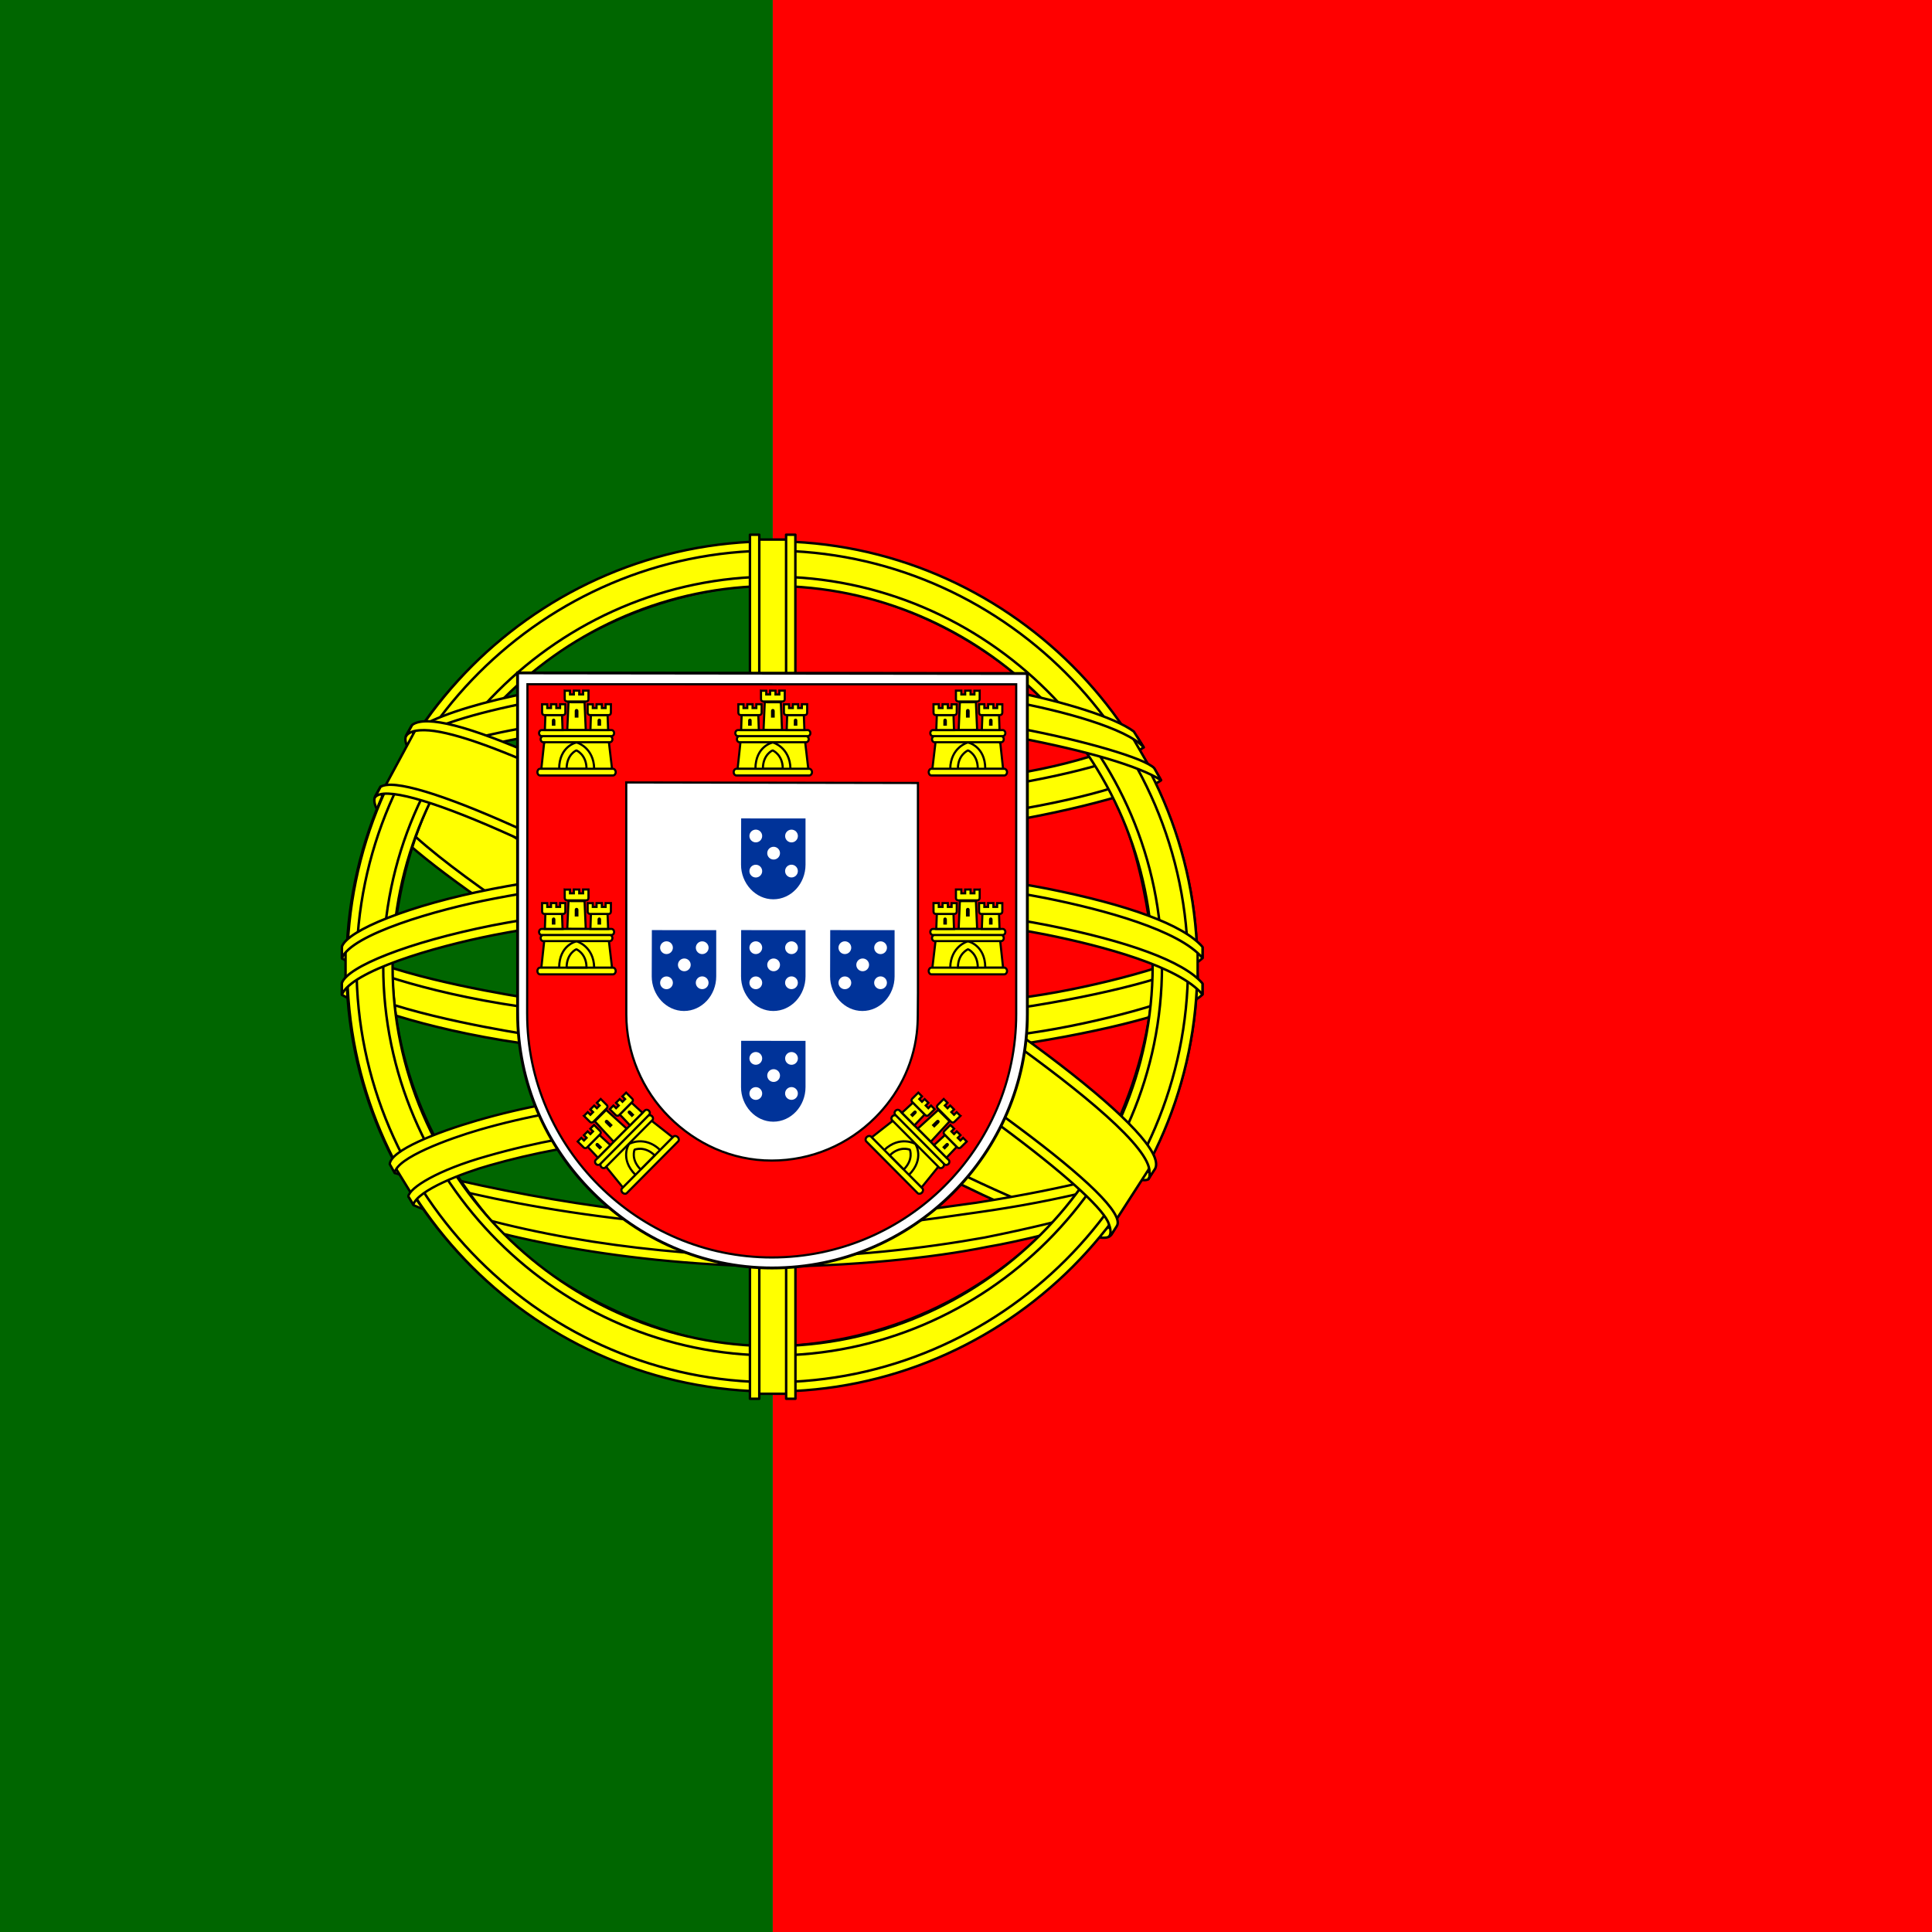
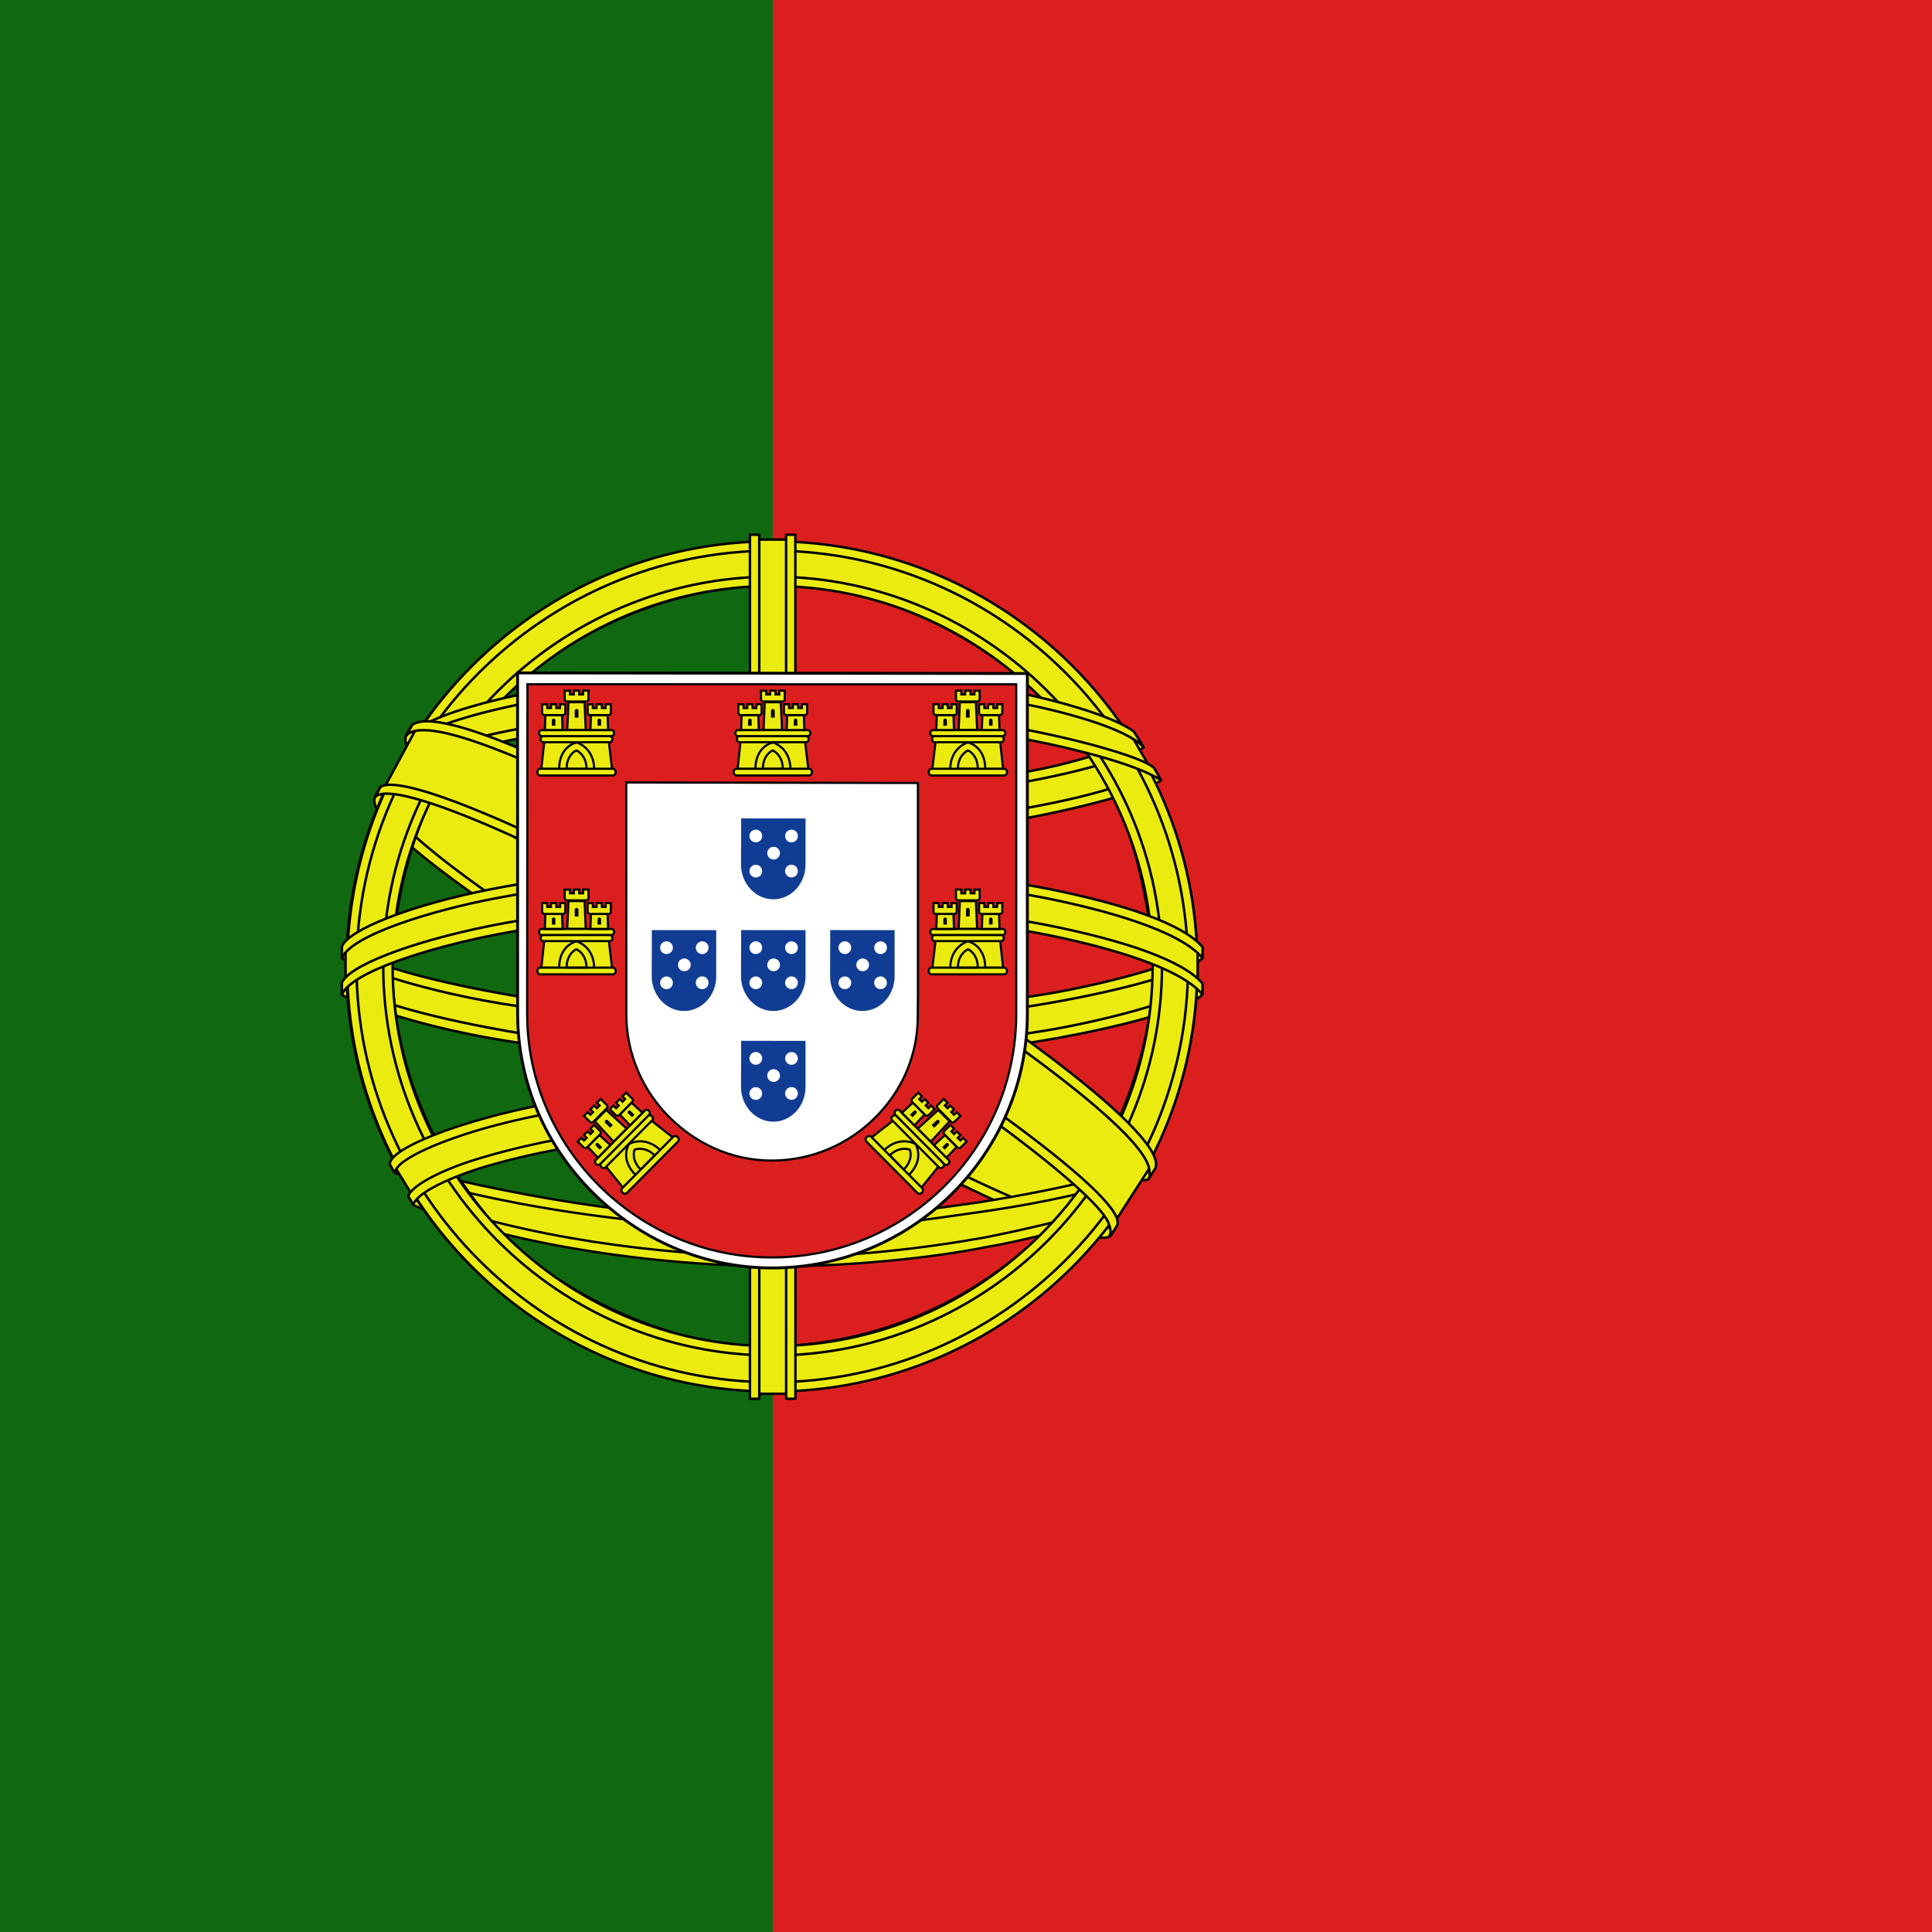
<svg xmlns="http://www.w3.org/2000/svg" xmlns:xlink="http://www.w3.org/1999/xlink" height="512" width="512" viewBox="0 0 512 512" id="flag-icon-css-pt">
-   <path fill="red" d="M204.79 0h307.26v512H204.79z" />
-   <path fill="#060" d="M-.05 0h204.84v512H-.05z" />
-   <g fill="#ff0" fill-rule="evenodd" stroke="#000" stroke-width=".573" stroke-linecap="round" stroke-linejoin="round">
+   <path fill="#db1f1f" d="M204.79 0h307.26v512H204.79z" />
+   <path fill="#106810" d="M-.05 0h204.84v512H-.05z" />
+   <g fill="#ebeb10" fill-rule="evenodd" stroke="#000" stroke-width=".573" stroke-linecap="round" stroke-linejoin="round">
    <path d="M293.78 326.588c-34.37-1.036-191.988-99.42-193.07-115.086l8.705-14.515c15.634 22.717 176.765 118.397 192.59 115.006l-8.225 14.59" stroke-width=".652" />
    <path d="M107.583 195.015c-3.083 8.3 41.13 35.633 94.326 67.987 53.192 32.35 99.06 52.344 102.46 49.477.207-.37 1.672-2.892 1.537-2.872-.637.96-2.188 1.264-4.608.566-14.373-4.145-51.856-21.35-98.276-49.5-46.42-28.152-86.806-54.094-93.083-65.117-.435-.764-.746-2.158-.683-3.24l-.152-.004-1.337 2.337-.184.366zM294.59 327.043c-.584 1.057-1.67 1.093-3.735.866-12.857-1.424-51.87-20.396-98.033-48.03-53.715-32.154-98.077-61.452-93.264-69.11l1.31-2.314.257.08c-4.327 12.977 87.55 65.512 92.96 68.86 53.16 32.936 97.98 52.17 101.945 47.17l-1.443 2.483v-.004z" stroke-width=".652" />
    <path d="M204.954 220.99c34.403-.27 76.857-4.7 101.29-14.438L300.978 198c-14.442 7.992-57.13 13.248-96.316 14.034-46.35-.426-79.064-4.742-95.456-15.74l-4.97 9.106c30.134 12.75 61.012 15.46 100.717 15.59" stroke-width=".652" />
    <path d="M307.662 206.746c-.84 1.344-16.775 6.84-40.247 10.894-15.915 2.426-36.675 4.5-62.582 4.526-24.614.023-44.72-1.73-59.943-3.792-24.64-3.864-37.357-9.24-42.058-11.14.45-.893.74-1.52 1.172-2.355 13.534 5.388 26.31 8.637 41.278 10.94 15.122 2.048 34.986 3.825 59.478 3.802 25.787-.026 46.318-2.258 62.14-4.612 24.07-3.882 37.22-8.878 39.065-11.2l1.7 2.936h-.002zm-4.62-8.673c-2.61 2.095-15.608 6.705-38.48 10.357-15.262 2.188-34.67 4.146-59.465 4.17-23.556.023-42.802-1.565-57.44-3.697-23.227-3.033-35.59-8.505-40.045-10.1.443-.767.895-1.528 1.358-2.292 3.468 1.747 15.398 6.59 38.942 9.926 14.472 2.052 33.747 3.58 57.187 3.557 24.677-.025 43.863-2.02 59.03-4.197 22.99-3.163 35.36-9.042 37.237-10.514l1.676 2.79zM91.985 262.44c21.16 11.38 68.158 17.117 112.633 17.51 40.494.066 93.25-6.258 112.978-16.713l-.543-11.39c-6.172 9.644-62.707 18.896-112.875 18.517-50.168-.378-96.754-8.127-112.284-18.157l.09 10.23" stroke-width=".652" />
    <path d="M318.675 260.8v2.718c-2.964 3.545-21.555 8.903-44.87 12.677-17.743 2.72-40.876 4.772-69.702 4.772-27.385 0-49.223-1.952-66.16-4.552-26.77-3.9-43.894-10.725-47.33-12.763l.014-3.17c10.325 6.866 38.3 11.888 47.692 13.425 16.825 2.583 38.534 4.52 65.782 4.52 28.69 0 51.694-2.038 69.326-4.74 16.727-2.416 40.555-8.7 45.246-12.884zm.012-9.66v2.716c-2.964 3.543-21.556 8.9-44.87 12.674-17.743 2.72-40.877 4.773-69.702 4.773-27.386 0-49.224-1.95-66.16-4.553-26.77-3.896-43.894-10.723-47.33-12.76l.014-3.17c10.324 6.863 38.297 11.886 47.69 13.42 16.826 2.586 38.535 4.525 65.784 4.525 28.69 0 51.694-2.04 69.326-4.744 16.726-2.415 40.555-8.7 45.246-12.883v.002zm-114.165 73.49c-48.665-.29-90.363-13.265-99.17-15.41l6.422 10.052c15.554 6.543 56.234 16.293 93.215 15.213 36.98-1.078 69.3-3.943 92.077-15.03l6.583-10.418c-15.52 7.31-68.344 15.52-99.128 15.594" stroke-width=".652" />
    <path d="M299.538 317.12a152.554 152.554 0 0 1-2.954 4.358c-10.743 3.788-27.67 7.765-34.813 8.925-14.59 3.007-37.164 5.227-57.2 5.237-43.11-.63-78.398-9.07-95-16.27l-1.34-2.302.22-.346 2.272.88c29.523 10.563 62.68 14.777 94.092 15.534 19.954.07 39.93-2.287 56.083-5.176 24.77-4.963 34.786-8.704 37.86-10.4l.78-.438zm5.708-9.414c.025.03.05.057.075.088a301.968 301.968 0 0 1-2.232 3.712c-5.73 2.048-21.28 6.598-43.985 9.773-14.96 2.037-24.26 4.01-54.02 4.59-55.77-1.42-91.876-12.325-100.454-15.014l-1.272-2.44c32.32 8.438 65.333 14.328 101.726 14.93 27.228-.58 38.812-2.585 53.65-4.608 26.476-4.117 39.816-8.476 43.82-9.735a3.058 3.058 0 0 0-.176-.226l2.87-1.073v.002z" stroke-width=".626" />
    <path d="M305.83 253.45c.158 32.015-16.225 60.743-29.42 73.416-18.67 17.93-43.422 29.464-72.328 29.996-32.28.593-62.715-20.45-70.878-29.695-15.96-18.074-28.955-41.025-29.372-71.957 1.977-34.94 15.694-59.278 35.576-75.968 19.883-16.69 46.357-24.818 68.405-24.237 25.438.67 55.153 13.15 75.686 37.925 13.45 16.23 19.276 33.846 22.33 60.52zM204.356 143.837c61.992 0 112.977 50.446 112.977 112.302 0 61.854-50.985 112.303-112.977 112.303-61.992 0-112.554-50.447-112.554-112.302 0-61.856 50.562-112.302 112.554-112.302" stroke-width=".652" />
    <path d="M204.66 143.45c62.046 0 112.65 50.613 112.65 112.666 0 62.052-50.605 112.663-112.65 112.663-62.05 0-112.654-50.61-112.654-112.664 0-62.053 50.606-112.665 112.653-112.665zM94.484 256.117c0 60.6 49.762 110.185 110.174 110.185 60.41 0 110.173-49.585 110.173-110.184 0-60.6-49.763-110.186-110.174-110.186-60.413 0-110.175 49.588-110.175 110.186z" stroke-width=".652" />
    <path d="M204.75 152.815c56.582 0 103.188 46.445 103.188 103.2 0 56.758-46.607 103.2-103.188 103.2-56.582 0-103.19-46.442-103.19-103.2 0-56.755 46.61-103.2 103.19-103.2zm-100.71 103.2c0 55.393 45.486 100.72 100.71 100.72 55.223 0 100.71-45.327 100.71-100.72 0-55.394-45.486-100.722-100.71-100.722S104.04 200.62 104.04 256.015z" stroke-width=".652" />
    <path d="M209.29 142.996h-9.655l.01 226.372h9.69z" stroke-width=".652" />
    <path d="M208.322 141.706h2.458l.02 228.977h-2.46l-.017-228.977zm-9.58.002h2.475l.004 228.977h-2.478V141.708z" stroke-width=".652" />
    <path d="M317.39 260.477v-8.37l-6.816-6.347-38.684-10.24-55.75-5.69-67.13 3.414-47.787 11.378-9.648 7.145v8.37l24.44-10.964 58.026-9.102h55.752l40.96 4.552 28.445 6.827z" stroke-width=".652" />
    <path d="M204.704 238.672c26.605-.05 52.418 2.52 72.892 6.507 21.127 4.223 35.996 9.506 41.08 15.44l-.006 2.938c-6.13-7.384-26.138-12.798-41.55-15.893-20.318-3.952-45.958-6.504-72.416-6.455-27.92.052-53.916 2.696-73.937 6.603C114.7 251 93.277 257.333 90.6 263.58v-3.06c1.47-4.323 17.424-10.784 39.805-15.265 20.172-3.933 46.217-6.532 74.3-6.583zm.012-9.663c26.604-.05 52.417 2.522 72.89 6.507 21.13 4.225 35.997 9.507 41.08 15.44l-.005 2.94c-6.13-7.384-26.137-12.798-41.548-15.892-20.32-3.954-45.96-6.506-72.416-6.455-27.92.05-53.79 2.696-73.814 6.6-15.503 2.94-37.804 9.524-40.29 15.77v-3.06c1.468-4.278 17.745-10.97 39.804-15.267 20.172-3.933 46.217-6.53 74.3-6.583zm-.546-49.286c41.925-.21 78.495 5.863 95.226 14.433l6.103 10.558c-14.543-7.837-53.996-15.986-101.27-14.768-38.518.237-79.675 4.24-100.324 15.258l7.286-12.185c16.947-8.79 56.914-13.248 92.98-13.294" stroke-width=".652" />
    <path d="M204.727 188.44c23.913-.065 47.02 1.284 65.395 4.6 17.113 3.185 33.433 7.965 35.767 10.536l1.808 3.197c-5.675-3.706-19.798-7.832-37.932-11.27-18.21-3.424-41.302-4.558-65.08-4.495-26.99-.093-47.96 1.332-65.957 4.47-19.034 3.56-32.24 8.65-35.496 11.066l1.773-3.38c6.33-3.23 16.372-7.12 33.25-10.16 18.61-3.4 39.802-4.42 66.472-4.565h-.002zm-.01-9.655c22.884-.06 45.48 1.216 63.092 4.382 13.89 2.704 27.627 6.926 32.658 10.682l2.646 4.204c-4.5-5-21.432-9.74-36.38-12.393-17.477-3.013-39.134-4.206-62.018-4.397-24.016.067-46.21 1.538-63.433 4.674-16.43 3.127-27.034 6.83-31.52 9.72l2.327-3.512c6.19-3.26 16.193-6.253 28.79-8.7 17.35-3.16 39.68-4.592 63.837-4.66zm55.966 124.16c-20.728-3.87-41.494-4.432-55.998-4.26-69.868.818-92.438 14.345-95.192 18.44l-5.222-8.51c17.79-12.894 55.835-20.125 100.793-19.385 23.345.382 43.49 1.932 60.438 5.215l-4.82 8.502" stroke-width=".652" />
    <path d="M204.283 297.483c19.436.29 38.513 1.093 56.927 4.527l-1.334 2.354c-17.102-3.157-35.334-4.365-55.527-4.267-25.786-.2-51.866 2.207-74.572 8.723-7.164 1.994-19.025 6.6-20.234 10.406l-1.327-2.187c.383-2.25 7.55-6.92 20.95-10.685 26.01-7.448 50.335-8.703 75.116-8.874v.004zm.882-9.78c20.137.376 40.932 1.307 61.144 5.31l-1.39 2.45c-18.252-3.622-35.69-4.83-59.636-5.198-25.867.047-53.306 1.89-78.254 9.144-8.055 2.345-21.956 7.418-22.42 11.434l-1.325-2.35c.302-3.648 12.335-8.406 23.162-11.556 25.14-7.31 52.65-9.188 78.72-9.235z" stroke-width=".626" />
    <path d="M304.408 309.908l-8.396 13.026-24.122-21.423-62.578-42.097-70.542-38.684-36.625-12.528 7.805-14.473 2.65-1.446 22.757 5.69 75.093 38.684 43.235 27.306 36.41 26.17 14.79 17.066z" stroke-width=".652" />
    <path d="M100.825 208.543c6.424-4.357 53.634 16.674 103.032 46.46 49.266 29.872 96.343 63.626 92.094 69.943l-1.397 2.198-.64.506c.136-.098.844-.964-.07-3.306-2.1-6.907-35.494-33.554-90.902-67.01-54.015-32.21-99.033-51.622-103.534-46.073l1.42-2.717h-.002zm205.3 101.18c4.063-8.024-39.726-41.01-94.016-73.128-55.54-31.478-95.568-50.006-102.88-44.48l-1.624 2.956c-.014.164.06-.2.403-.466 1.328-1.16 3.532-1.08 4.526-1.1 12.59.19 48.546 16.736 98.994 45.657 22.104 12.875 93.378 58.587 93.106 71.44.02 1.106.092 1.334-.324 1.88l1.813-2.757v-.002z" stroke-width=".652" />
  </g>
  <g transform="translate(-68.306 28.444) scale(1.13778)">
    <path d="M180.6 211.01c0 16.27 6.663 30.987 17.457 41.742 10.815 10.778 25.512 17.58 41.81 17.58 16.38 0 31.246-6.654 42.015-17.39 10.77-10.735 17.443-25.552 17.446-41.88h-.002v-79.19l-118.74-.14.012 79.278h.002z" fill="#fff" stroke="#000" stroke-width=".67" />
-     <path d="M182.82 211.12v.045c0 15.557 6.44 29.724 16.775 40.01 10.354 10.304 24.614 16.71 40.214 16.71 15.68 0 29.91-6.36 40.22-16.625 10.31-10.265 16.698-24.433 16.7-40.044h-.002V134.39l-113.84-.02-.07 76.75m91.022-53.748l.004 48.89-.04 5.173c0 1.36-.082 2.912-.24 4.233-.926 7.73-4.48 14.467-9.746 19.708-6.164 6.136-14.67 9.942-24.047 9.942-9.326 0-17.638-3.938-23.828-10.1-6.35-6.32-10.03-14.986-10.03-23.947l-.013-54.022 67.94.122v.002z" fill="red" stroke="#000" stroke-width=".507" />
+     <path d="M182.82 211.12v.045c0 15.557 6.44 29.724 16.775 40.01 10.354 10.304 24.614 16.71 40.214 16.71 15.68 0 29.91-6.36 40.22-16.625 10.31-10.265 16.698-24.433 16.7-40.044h-.002V134.39l-113.84-.02-.07 76.75m91.022-53.748l.004 48.89-.04 5.173c0 1.36-.082 2.912-.24 4.233-.926 7.73-4.48 14.467-9.746 19.708-6.164 6.136-14.67 9.942-24.047 9.942-9.326 0-17.638-3.938-23.828-10.1-6.35-6.32-10.03-14.986-10.03-23.947l-.013-54.022 67.94.122v.002z" fill="#db1f1f" stroke="#000" stroke-width=".507" />
    <g id="e">
-       <g id="d" fill="#ff0" stroke="#000" stroke-width=".5">
+       <g id="d" fill="#ebeb10" stroke="#000" stroke-width=".5">
        <path d="M190.19 154.43c.135-5.52 4.052-6.828 4.08-6.847.03-.02 4.232 1.407 4.218 6.898l-8.298-.05" stroke="none" />
        <path d="M186.81 147.69l-.682 6.345 4.14.01c.04-5.25 3.975-6.124 4.07-6.104.09-.004 3.99 1.16 4.093 6.104h4.152l-.75-6.394-15.022.038v.002zm-.96 6.37h16.946c.357 0 .65.353.65.784 0 .43-.293.78-.65.78H185.85c-.357 0-.65-.35-.65-.78 0-.43.293-.784.65-.784z" />
        <path d="M192.01 154.03c.018-3.313 2.262-4.25 2.274-4.248 0 0 2.342.966 2.36 4.248h-4.634m-5.8-8.98h16.245c.342 0 .623.318.623.705 0 .387-.28.704-.623.704H186.21c-.342 0-.623-.316-.623-.705 0-.387.28-.705.623-.705zm.34 1.42h15.538c.327 0 .595.317.595.704 0 .388-.268.704-.595.704H186.55c-.327 0-.595-.316-.595-.704 0-.387.268-.704.595-.704zm5.02-10.59l1.227.002v.87h.895v-.89l1.257.005v.887h.896v-.89h1.258l-.002 2.01c0 .317-.254.52-.55.52h-4.41c-.296 0-.57-.236-.57-.525l-.004-1.99zm4.62 2.69l.277 6.45-4.303-.015.285-6.452 3.74.017" />
        <path id="a" d="M190.94 141.56l.13 3.478h-4.124l.116-3.478h3.88-.002z" />
        <use height="100%" width="100%" xlink:href="#a" x="10.609" />
        <path id="b" d="M186.3 139.04l1.2.003v.872h.877v-.892l1.23.004v.89h.88v-.894l1.23.002-.003 2.012c0 .314-.25.518-.536.518h-4.317c-.29 0-.558-.235-.558-.525l-.003-1.99z" />
        <use height="100%" width="100%" xlink:href="#b" x="10.609" />
        <path d="M193.9 140.61c-.026-.627.877-.634.866 0v1.536h-.866v-1.536" fill="#000" stroke="none" />
        <path id="c" d="M188.57 142.84c-.003-.606.837-.618.826 0v1.187h-.826v-1.187" fill="#000" stroke="none" />
        <use height="100%" width="100%" xlink:href="#c" x="10.641" />
      </g>
      <use height="100%" width="100%" xlink:href="#d" y="46.32" />
      <use height="100%" width="100%" xlink:href="#d" transform="rotate(-45.202 312.766 180.004)" />
    </g>
    <use height="100%" width="100%" xlink:href="#d" x="45.714" />
    <use height="100%" width="100%" xlink:href="#e" transform="matrix(-1 0 0 1 479.792 0)" />
    <g id="f" fill="#fff">
-       <path d="M232.636 202.406v.005a8.34 8.34 0 0 0 2.212 5.69c1.365 1.467 3.245 2.378 5.302 2.378 2.067 0 3.944-.905 5.303-2.365 1.358-1.46 2.202-3.472 2.202-5.693v-10.768l-14.992-.013-.028 10.765" fill="#039" />
+       <path d="M232.636 202.406v.005a8.34 8.34 0 0 0 2.212 5.69c1.365 1.467 3.245 2.378 5.302 2.378 2.067 0 3.944-.905 5.303-2.365 1.358-1.46 2.202-3.472 2.202-5.693v-10.768l-14.992-.013-.028 10.765" fill="#103c93" />
      <circle cx="236.074" cy="195.735" r="1.486" />
      <circle cx="244.392" cy="195.742" r="1.486" />
      <circle cx="240.225" cy="199.735" r="1.486" />
      <circle cx="236.074" cy="203.916" r="1.486" />
      <circle cx="244.383" cy="203.905" r="1.486" />
    </g>
    <use height="100%" width="100%" xlink:href="#f" y="-26.016" />
    <use height="100%" width="100%" xlink:href="#f" x="-20.799" />
    <use height="100%" width="100%" xlink:href="#f" x="20.745" />
    <use height="100%" width="100%" xlink:href="#f" y="25.784" />
  </g>
</svg>
